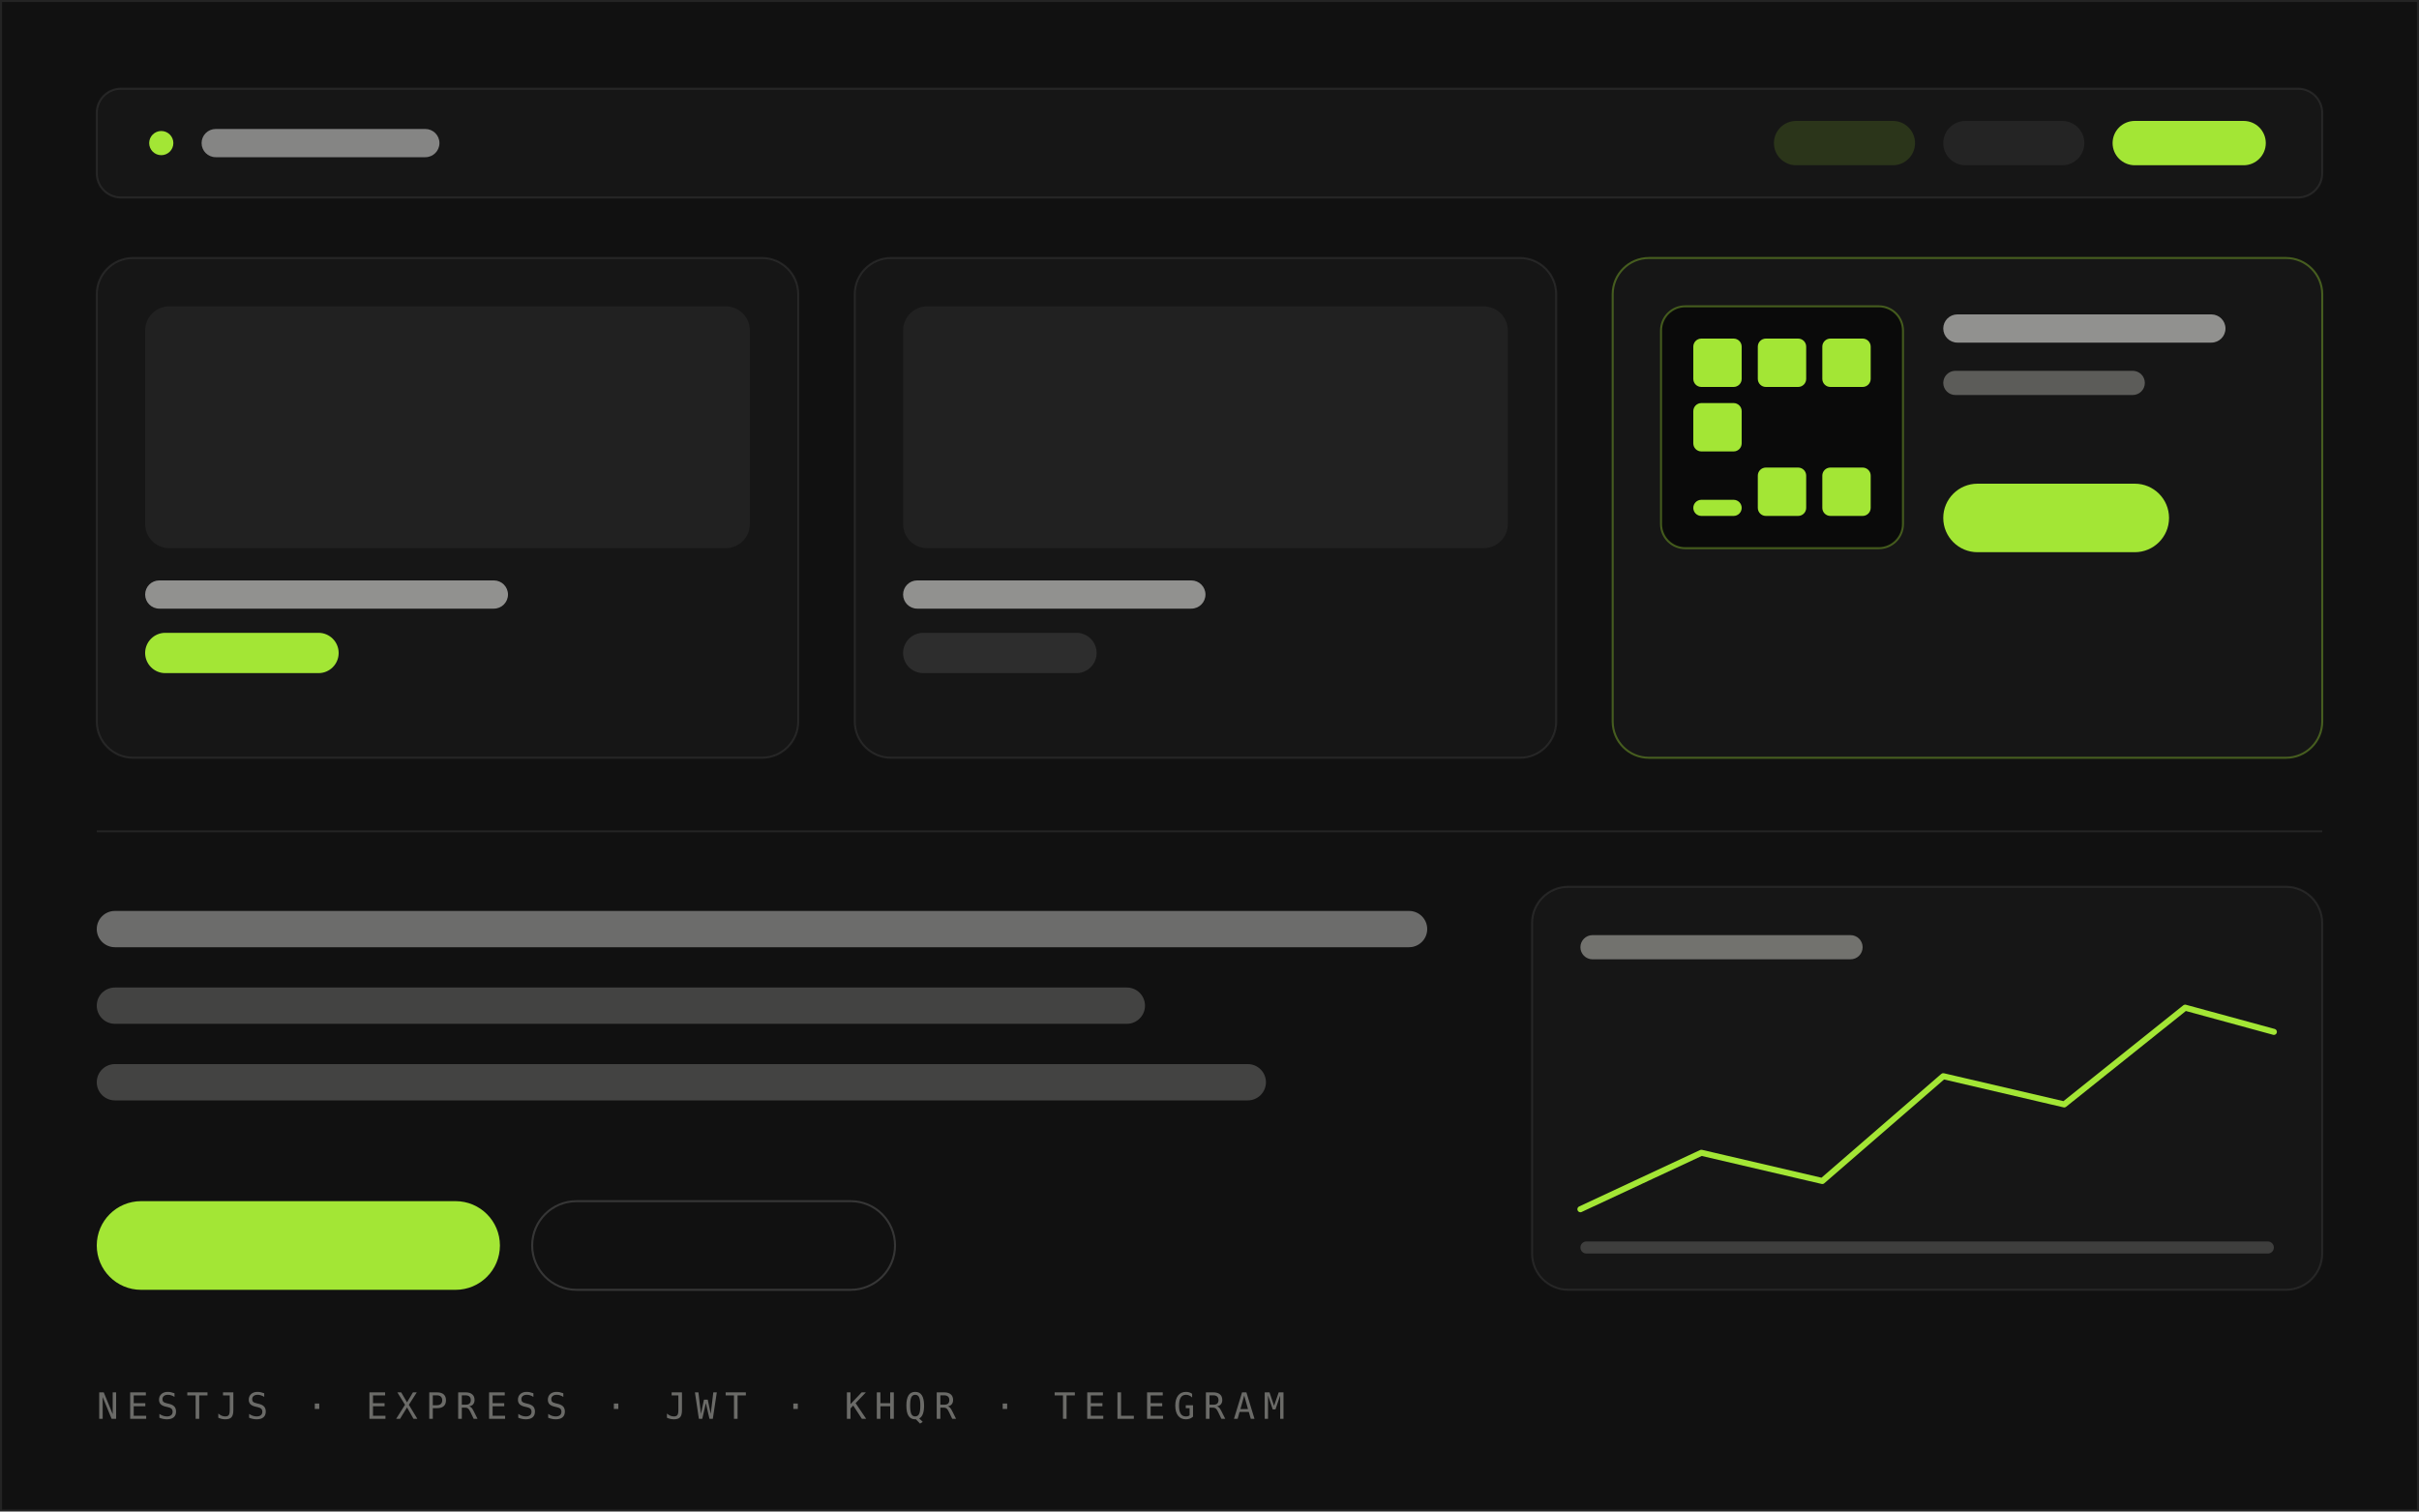
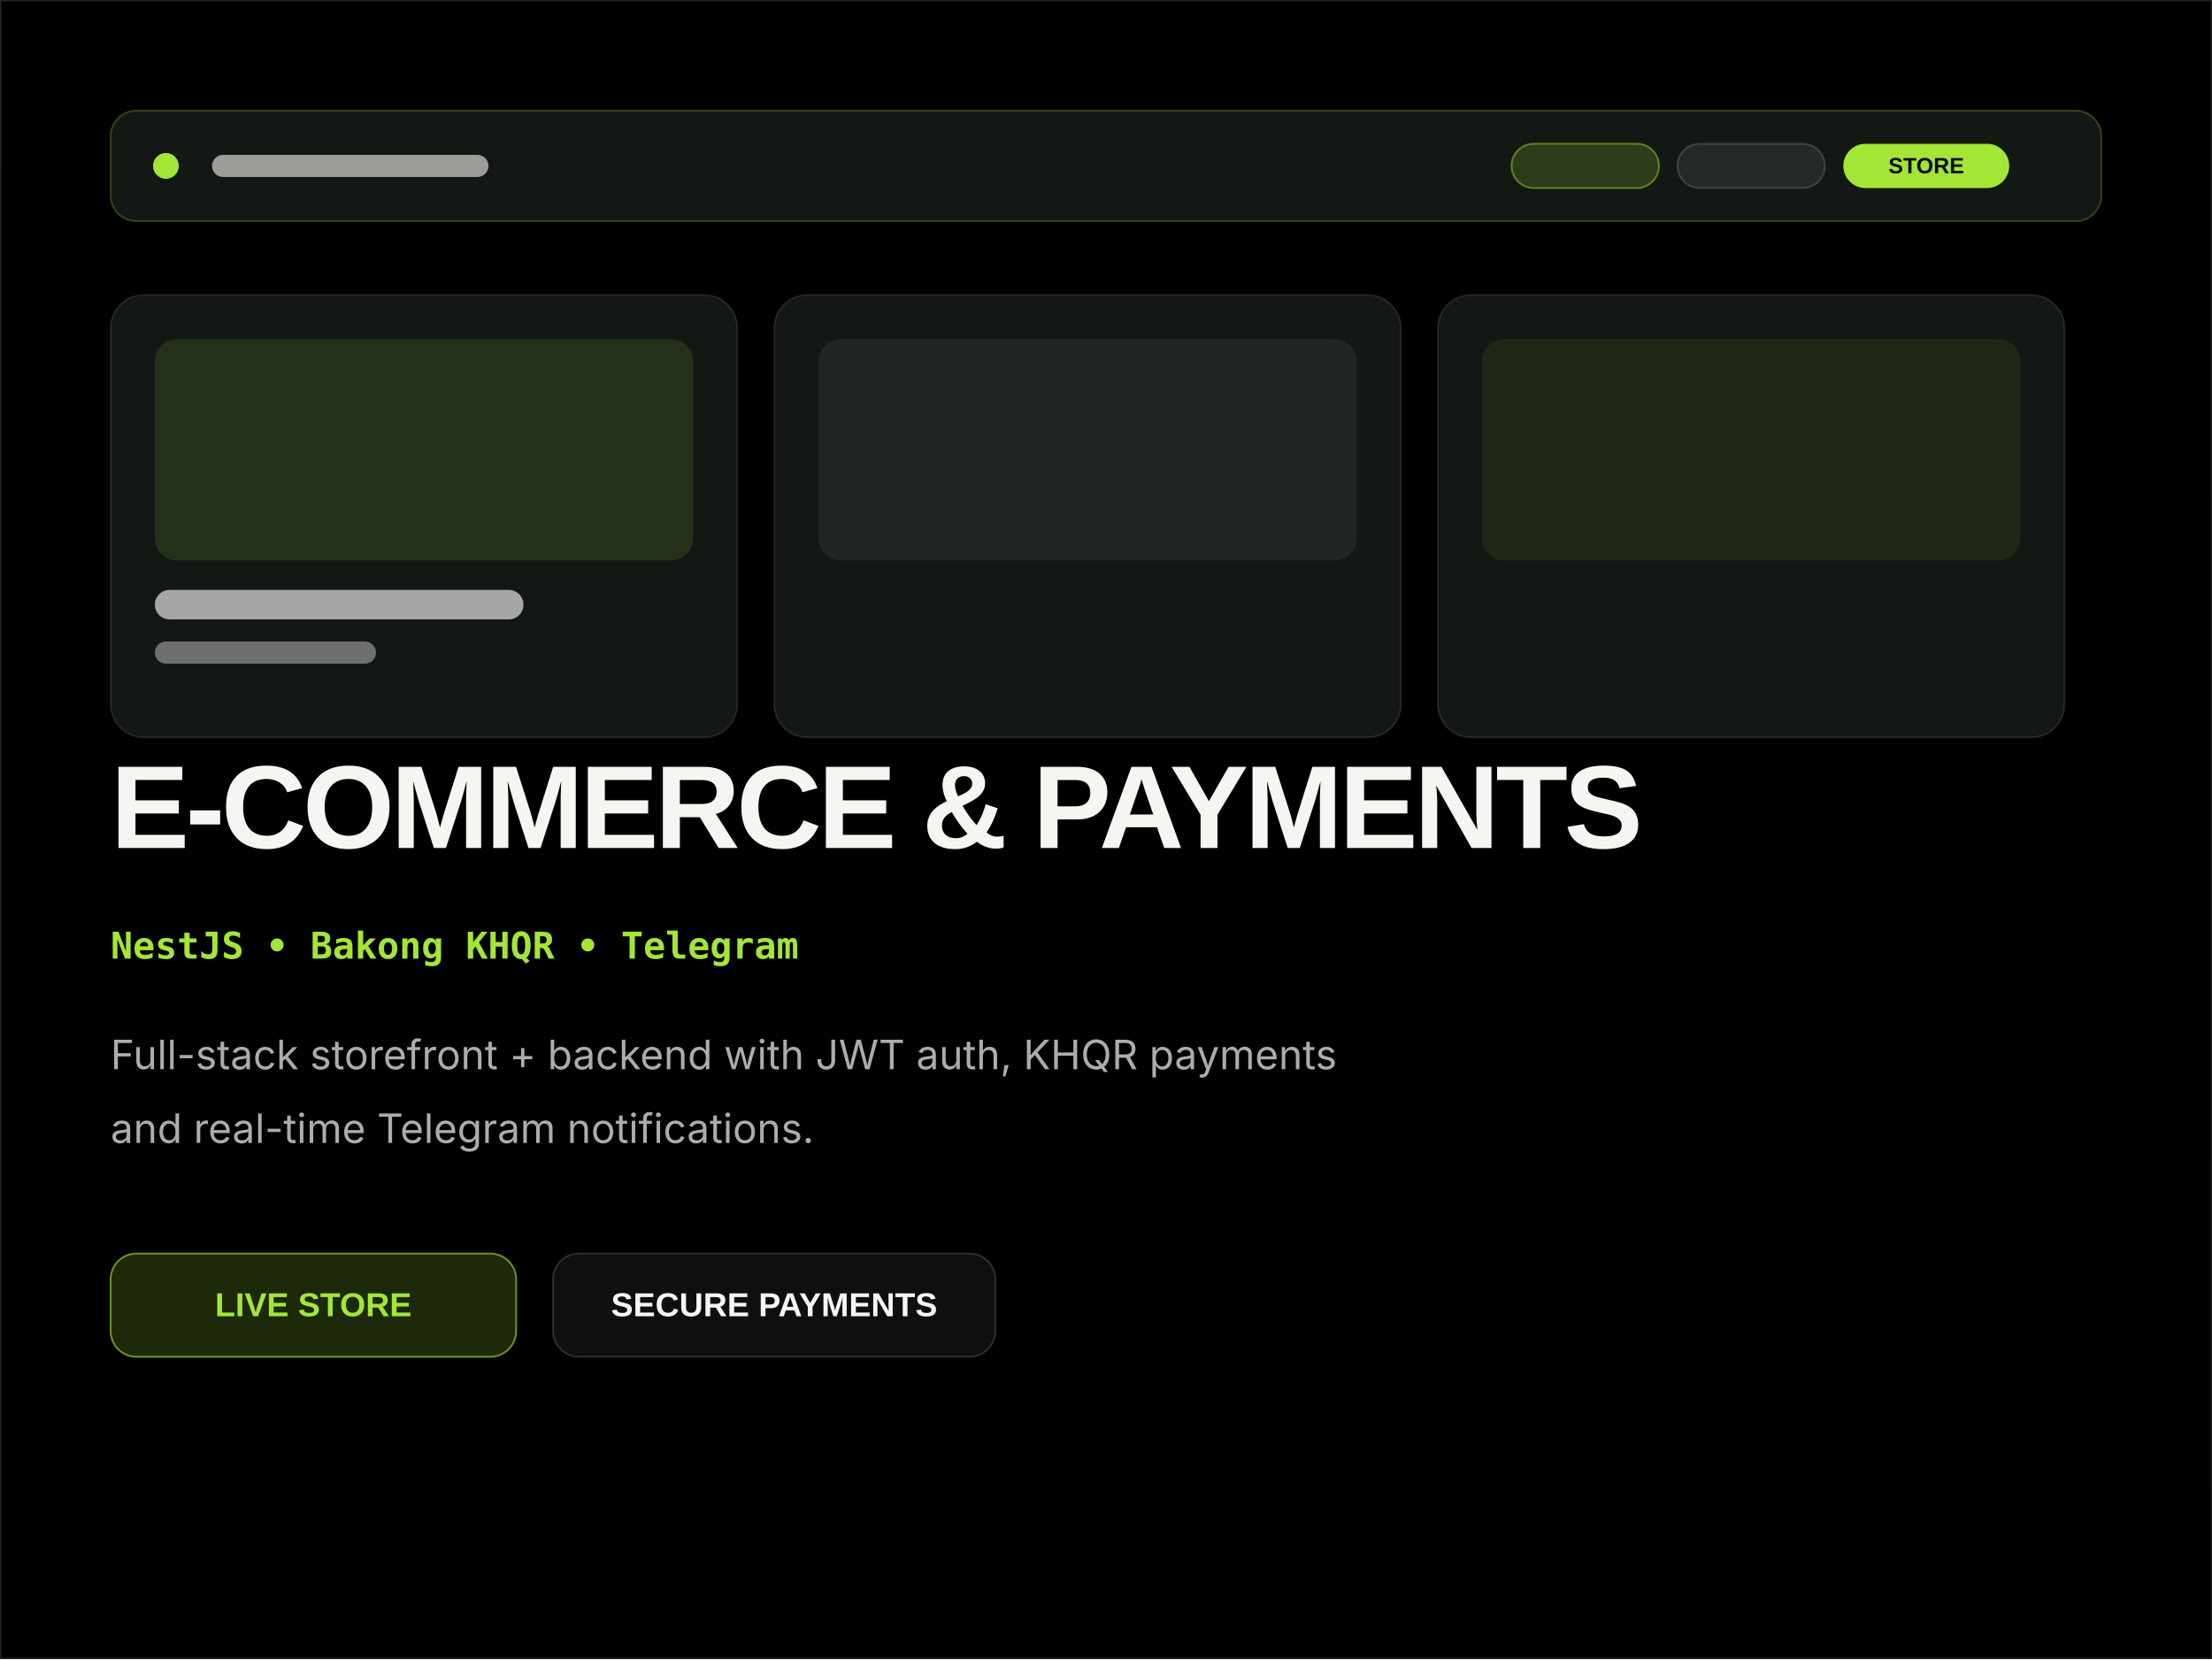
- <svg xmlns="http://www.w3.org/2000/svg" width="1200" height="750" viewBox="0 0 1200 750" fill="none">
-   <rect width="1200" height="750" fill="#111111" />
-   <rect x="0.5" y="0.5" width="1199" height="749" stroke="rgba(255,255,255,0.08)" />
-   <rect x="48" y="44" width="1104" height="54" rx="12" fill="#161616" stroke="rgba(255,255,255,0.08)" />
-   <circle cx="80" cy="71" r="6" fill="#A3E635" />
-   <rect x="100" y="64" width="118" height="14" rx="7" fill="rgba(245,245,242,0.5)" />
-   <rect x="880" y="60" width="70" height="22" rx="11" fill="rgba(163,230,53,0.15)" />
-   <rect x="964" y="60" width="70" height="22" rx="11" fill="rgba(255,255,255,0.06)" />
-   <rect x="1048" y="60" width="76" height="22" rx="11" fill="#A3E635" />
-   <rect x="48" y="128" width="348" height="248" rx="18" fill="#161616" stroke="rgba(255,255,255,0.08)" />
-   <rect x="72" y="152" width="300" height="120" rx="12" fill="rgba(255,255,255,0.05)" />
-   <rect x="72" y="288" width="180" height="14" rx="7" fill="rgba(245,245,242,0.55)" />
-   <rect x="72" y="314" width="96" height="20" rx="10" fill="#A3E635" />
-   <rect x="424" y="128" width="348" height="248" rx="18" fill="#161616" stroke="rgba(255,255,255,0.08)" />
-   <rect x="448" y="152" width="300" height="120" rx="12" fill="rgba(255,255,255,0.05)" />
-   <rect x="448" y="288" width="150" height="14" rx="7" fill="rgba(245,245,242,0.55)" />
-   <rect x="448" y="314" width="96" height="20" rx="10" fill="rgba(255,255,255,0.1)" />
-   <rect x="800" y="128" width="352" height="248" rx="18" fill="#161616" stroke="rgba(163,230,53,0.35)" />
-   <rect x="824" y="152" width="120" height="120" rx="12" fill="#0A0A0A" stroke="rgba(163,230,53,0.35)" />
-   <g fill="#A3E635">
-     <rect x="840" y="168" width="24" height="24" rx="4" />
-     <rect x="872" y="168" width="24" height="24" rx="4" />
-     <rect x="904" y="168" width="24" height="24" rx="4" />
-     <rect x="840" y="200" width="24" height="24" rx="4" />
-     <rect x="888" y="196" width="32" height="32" rx="4" fill="#0A0A0A" />
-     <rect x="872" y="232" width="24" height="24" rx="4" />
-     <rect x="904" y="232" width="24" height="24" rx="4" />
-     <rect x="840" y="248" width="24" height="8" rx="4" />
-   </g>
-   <rect x="964" y="156" width="140" height="14" rx="7" fill="rgba(245,245,242,0.55)" />
-   <rect x="964" y="184" width="100" height="12" rx="6" fill="rgba(138,138,133,0.6)" />
-   <rect x="964" y="240" width="112" height="34" rx="17" fill="#A3E635" />
-   <rect x="48" y="412" width="1104" height="1" fill="rgba(255,255,255,0.08)" />
-   <rect x="48" y="452" width="660" height="18" rx="9" fill="rgba(245,245,242,0.4)" />
-   <rect x="48" y="490" width="520" height="18" rx="9" fill="rgba(245,245,242,0.22)" />
-   <rect x="48" y="528" width="580" height="18" rx="9" fill="rgba(245,245,242,0.22)" />
-   <rect x="48" y="596" width="200" height="44" rx="22" fill="#A3E635" />
-   <rect x="264" y="596" width="180" height="44" rx="22" fill="none" stroke="rgba(255,255,255,0.16)" />
-   <rect x="760" y="440" width="392" height="200" rx="18" fill="#161616" stroke="rgba(255,255,255,0.08)" />
-   <rect x="784" y="464" width="140" height="12" rx="6" fill="rgba(138,138,133,0.8)" />
-   <path d="M784 600 L844 572 L904 586 L964 534 L1024 548 L1084 500 L1128 512" stroke="#A3E635" stroke-width="3" fill="none" stroke-linecap="round" stroke-linejoin="round" />
-   <g fill="rgba(245,245,242,0.18)">
-     <rect x="784" y="616" width="344" height="6" rx="3" />
-   </g>
-   <text x="48" y="704" font-family="monospace" font-size="18" letter-spacing="4" fill="rgba(138,138,133,0.75)">NESTJS · EXPRESS · JWT · KHQR · TELEGRAM</text>
+ <svg xmlns="http://www.w3.org/2000/svg" width="1200" height="900" viewBox="0 0 1200 900">
+   <defs>
+     <linearGradient id="bg1" x1="0" y1="0" x2="0" y2="900" gradientUnits="userSpaceOnUse">
+       <stop offset="0" stop-color="#0F110C" />
+       <stop offset="1" stop-color="#0A0C07" />
+     </linearGradient>
+   </defs>
+   <rect width="1200" height="900" fill="url(#bg1)" />
+   <rect x="0.5" y="0.5" width="1199" height="899" stroke="rgba(255,255,255,0.08)" />
+   <rect x="60" y="60" width="1080" height="60" rx="14" fill="#141814" stroke="rgba(163,230,53,0.25)" />
+   <circle cx="90" cy="90" r="7" fill="#A3E635" />
+   <rect x="115" y="84" width="150" height="12" rx="6" fill="rgba(245,245,242,0.6)" />
+   <rect x="820" y="78" width="80" height="24" rx="12" fill="rgba(163,230,53,0.18)" stroke="rgba(163,230,53,0.45)" />
+   <rect x="910" y="78" width="80" height="24" rx="12" fill="rgba(255,255,255,0.08)" stroke="rgba(255,255,255,0.15)" />
+   <rect x="1000" y="78" width="90" height="24" rx="12" fill="#A3E635" />
+   <text x="1045" y="94" fill="#0A0A0A" font-family="Inter Tight, Arial" font-size="12" font-weight="800" text-anchor="middle">STORE</text>
+   <rect x="60" y="160" width="340" height="240" rx="18" fill="#141814" stroke="rgba(255,255,255,0.1)" />
+   <rect x="84" y="184" width="292" height="120" rx="12" fill="rgba(163,230,53,0.12)" />
+   <rect x="84" y="320" width="200" height="16" rx="8" fill="rgba(245,245,242,0.65)" />
+   <rect x="84" y="348" width="120" height="12" rx="6" fill="rgba(245,245,242,0.4)" />
+   <rect x="420" y="160" width="340" height="240" rx="18" fill="#141814" stroke="rgba(255,255,255,0.1)" />
+   <rect x="444" y="184" width="292" height="120" rx="12" fill="rgba(255,255,255,0.06)" />
+   <rect x="780" y="160" width="340" height="240" rx="18" fill="#141814" stroke="rgba(255,255,255,0.1)" />
+   <rect x="804" y="184" width="292" height="120" rx="12" fill="rgba(163,230,53,0.08)" />
+   <text x="60" y="460" fill="#F5F5F2" font-family="Inter Tight, Arial Black, Arial" font-size="64" font-weight="800" letter-spacing="-2px">E-COMMERCE &amp; PAYMENTS</text>
+   <text x="60" y="520" fill="#A3E635" font-family="JetBrains Mono, monospace" font-size="20" font-weight="600">NestJS • Bakong KHQR • Telegram</text>
+   <text x="60" y="580" fill="rgba(245,245,242,0.7)" font-family="Inter, Arial" font-size="22" line-height="34">Full-stack storefront + backend with JWT auth, KHQR payments</text>
+   <text x="60" y="620" fill="rgba(245,245,242,0.7)" font-family="Inter, Arial" font-size="22" line-height="34">and real-time Telegram notifications.</text>
+   <rect x="60" y="680" width="220" height="56" rx="14" fill="rgba(163,230,53,0.18)" stroke="rgba(163,230,53,0.6)" />
+   <text x="170" y="714" fill="#A3E635" font-family="Inter Tight, Arial" font-size="18" font-weight="800" text-anchor="middle">LIVE STORE</text>
+   <rect x="300" y="680" width="240" height="56" rx="14" fill="rgba(255,255,255,0.06)" stroke="rgba(255,255,255,0.15)" />
+   <text x="420" y="714" fill="#F5F5F2" font-family="Inter Tight, Arial" font-size="18" font-weight="800" text-anchor="middle">SECURE PAYMENTS</text>
</svg>
